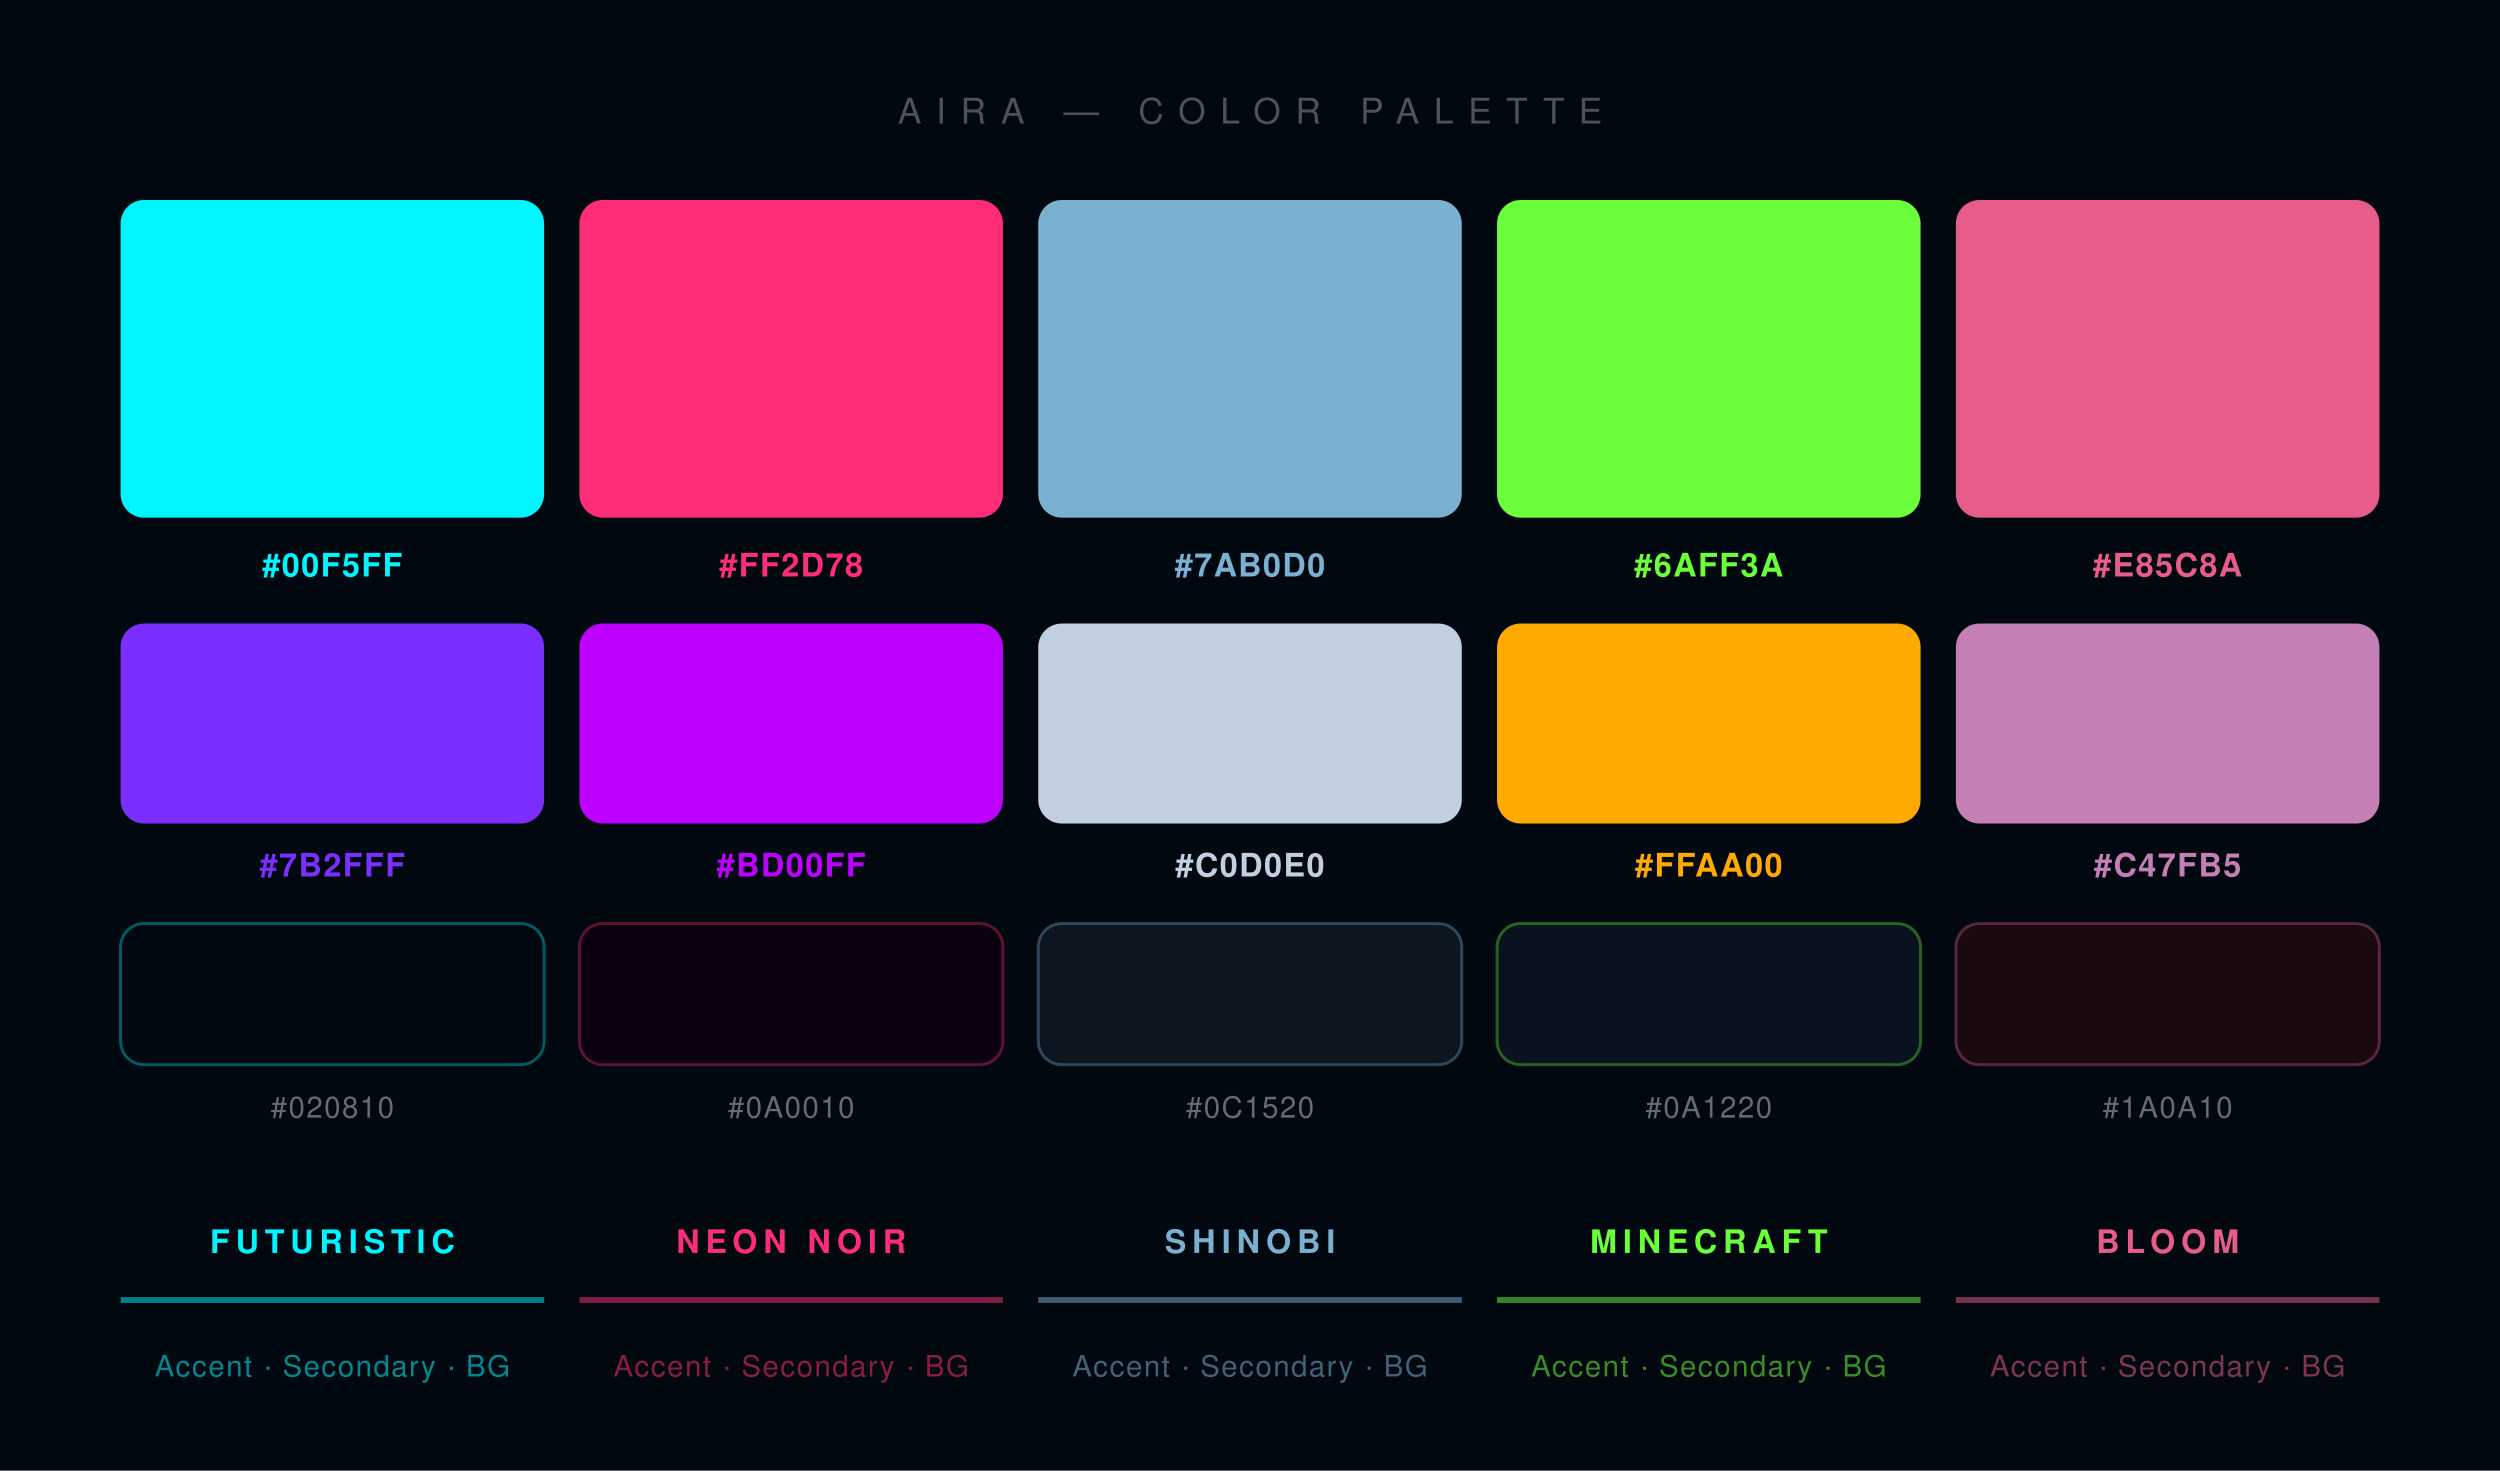
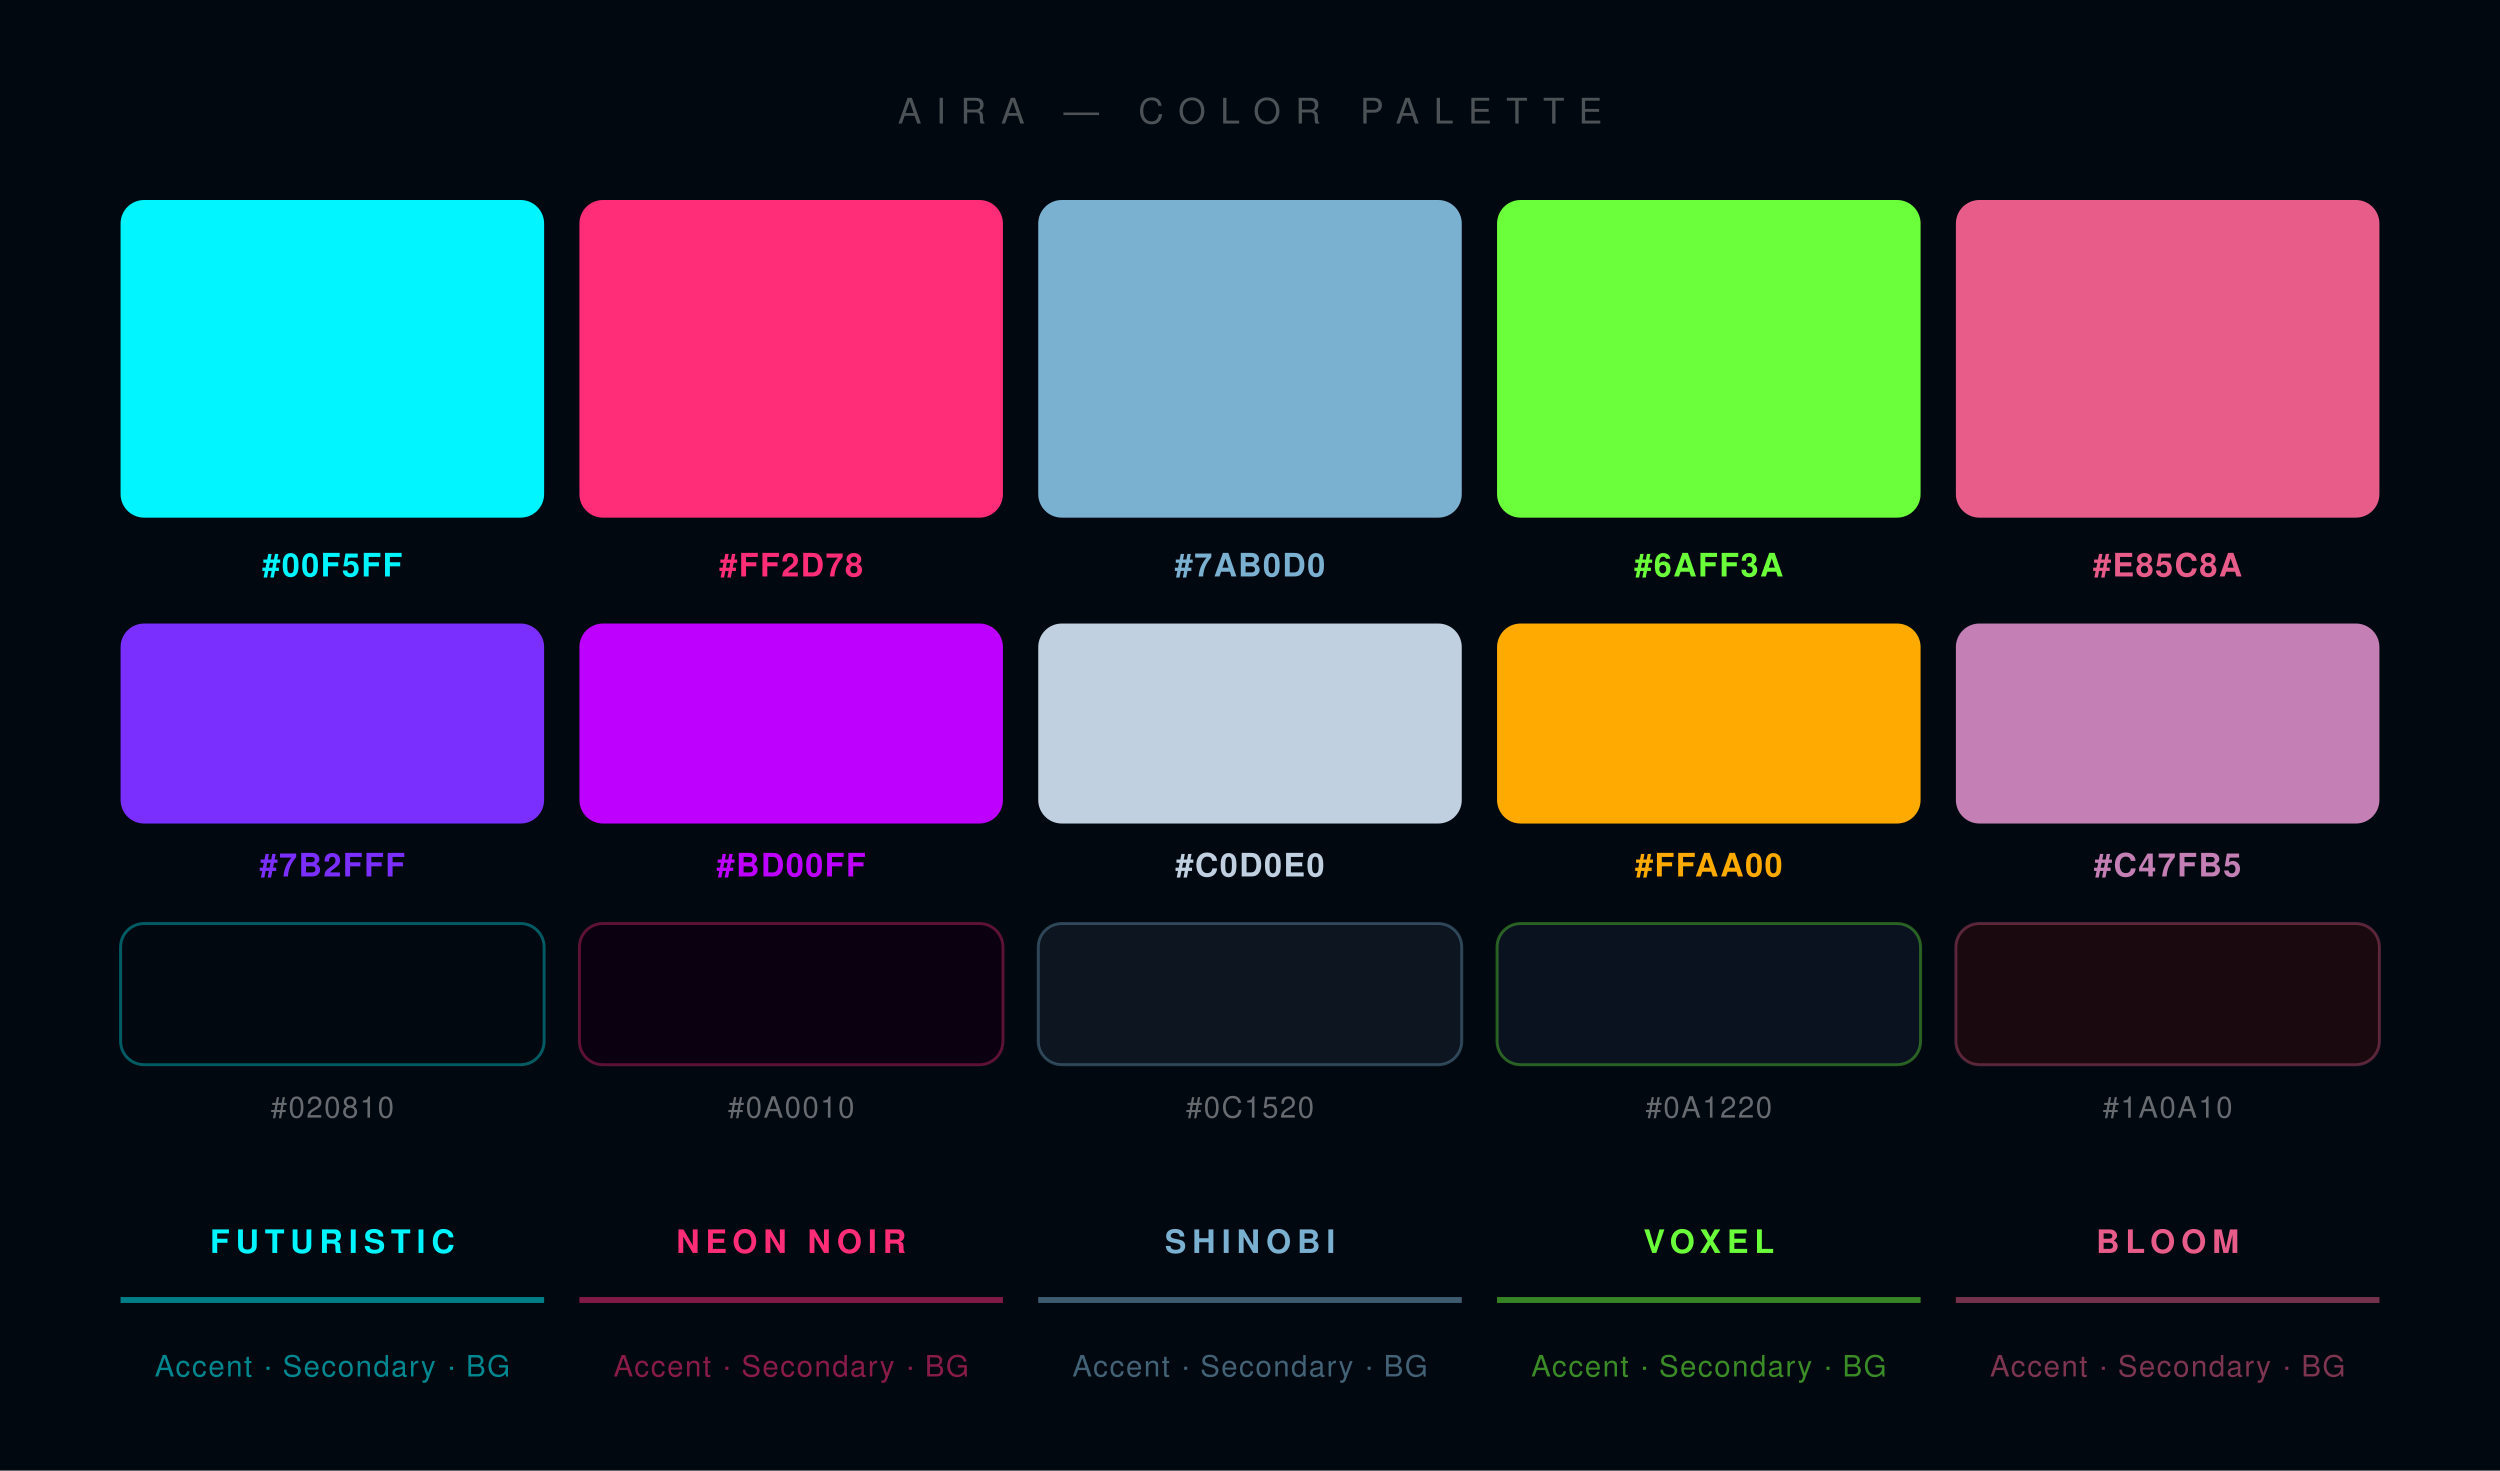
<svg xmlns="http://www.w3.org/2000/svg" viewBox="0 0 850 500" width="850" height="500">
  <rect width="850" height="500" fill="#020810" />
  <text x="425" y="42" text-anchor="middle" font-family="'Helvetica Neue', Helvetica, Arial, sans-serif" font-size="12" letter-spacing="5" font-weight="400" fill="white" opacity="0.3">AIRA — COLOR PALETTE</text>
  <rect x="41" y="68" width="144" height="108" rx="8" fill="#00f5ff" />
  <text x="113" y="196" text-anchor="middle" font-family="'Helvetica Neue', Helvetica, Arial, sans-serif" font-size="11" fill="#00f5ff" letter-spacing="0.5" font-weight="600">#00F5FF</text>
  <rect x="41" y="212" width="144" height="68" rx="8" fill="#7b2fff" />
  <text x="113" y="298" text-anchor="middle" font-family="'Helvetica Neue', Helvetica, Arial, sans-serif" font-size="11" fill="#7b2fff" letter-spacing="0.5" font-weight="600">#7B2FFF</text>
  <rect x="41" y="314" width="144" height="48" rx="8" fill="#020810" stroke="#00f5ff" stroke-width="1" stroke-opacity="0.35" />
  <text x="113" y="380" text-anchor="middle" font-family="'Helvetica Neue', Helvetica, Arial, sans-serif" font-size="10" fill="white" opacity="0.4" letter-spacing="0.5">#020810</text>
  <text x="113" y="426" text-anchor="middle" font-family="'Helvetica Neue', Helvetica, Arial, sans-serif" font-size="11" fill="#00f5ff" letter-spacing="2" font-weight="600">FUTURISTIC</text>
  <line x1="41" y1="442" x2="185" y2="442" stroke="#00f5ff" stroke-width="2" stroke-opacity="0.5" />
  <text x="113" y="468" text-anchor="middle" font-family="'Helvetica Neue', Helvetica, Arial, sans-serif" font-size="10" fill="#00f5ff88" letter-spacing="0.5">Accent · Secondary · BG</text>
  <rect x="197" y="68" width="144" height="108" rx="8" fill="#ff2d78" />
  <text x="269" y="196" text-anchor="middle" font-family="'Helvetica Neue', Helvetica, Arial, sans-serif" font-size="11" fill="#ff2d78" letter-spacing="0.5" font-weight="600">#FF2D78</text>
  <rect x="197" y="212" width="144" height="68" rx="8" fill="#bd00ff" />
  <text x="269" y="298" text-anchor="middle" font-family="'Helvetica Neue', Helvetica, Arial, sans-serif" font-size="11" fill="#bd00ff" letter-spacing="0.5" font-weight="600">#BD00FF</text>
  <rect x="197" y="314" width="144" height="48" rx="8" fill="#0a0010" stroke="#ff2d78" stroke-width="1" stroke-opacity="0.35" />
  <text x="269" y="380" text-anchor="middle" font-family="'Helvetica Neue', Helvetica, Arial, sans-serif" font-size="10" fill="white" opacity="0.4" letter-spacing="0.5">#0A0010</text>
  <text x="269" y="426" text-anchor="middle" font-family="'Helvetica Neue', Helvetica, Arial, sans-serif" font-size="11" fill="#ff2d78" letter-spacing="2" font-weight="600">NEON NOIR</text>
  <line x1="197" y1="442" x2="341" y2="442" stroke="#ff2d78" stroke-width="2" stroke-opacity="0.5" />
  <text x="269" y="468" text-anchor="middle" font-family="'Helvetica Neue', Helvetica, Arial, sans-serif" font-size="10" fill="#ff2d7888" letter-spacing="0.5">Accent · Secondary · BG</text>
  <rect x="353" y="68" width="144" height="108" rx="8" fill="#7ab0d0" />
  <text x="425" y="196" text-anchor="middle" font-family="'Helvetica Neue', Helvetica, Arial, sans-serif" font-size="11" fill="#7ab0d0" letter-spacing="0.5" font-weight="600">#7AB0D0</text>
  <rect x="353" y="212" width="144" height="68" rx="8" fill="#c0d0e0" />
  <text x="425" y="298" text-anchor="middle" font-family="'Helvetica Neue', Helvetica, Arial, sans-serif" font-size="11" fill="#c0d0e0" letter-spacing="0.5" font-weight="600">#C0D0E0</text>
  <rect x="353" y="314" width="144" height="48" rx="8" fill="#0c1520" stroke="#7ab0d0" stroke-width="1" stroke-opacity="0.35" />
  <text x="425" y="380" text-anchor="middle" font-family="'Helvetica Neue', Helvetica, Arial, sans-serif" font-size="10" fill="white" opacity="0.4" letter-spacing="0.5">#0C1520</text>
  <text x="425" y="426" text-anchor="middle" font-family="'Helvetica Neue', Helvetica, Arial, sans-serif" font-size="11" fill="#7ab0d0" letter-spacing="2" font-weight="600">SHINOBI</text>
  <line x1="353" y1="442" x2="497" y2="442" stroke="#7ab0d0" stroke-width="2" stroke-opacity="0.5" />
  <text x="425" y="468" text-anchor="middle" font-family="'Helvetica Neue', Helvetica, Arial, sans-serif" font-size="10" fill="#7ab0d088" letter-spacing="0.5">Accent · Secondary · BG</text>
  <rect x="509" y="68" width="144" height="108" rx="8" fill="#6aff3a" />
  <text x="581" y="196" text-anchor="middle" font-family="'Helvetica Neue', Helvetica, Arial, sans-serif" font-size="11" fill="#6aff3a" letter-spacing="0.5" font-weight="600">#6AFF3A</text>
  <rect x="509" y="212" width="144" height="68" rx="8" fill="#ffaa00" />
  <text x="581" y="298" text-anchor="middle" font-family="'Helvetica Neue', Helvetica, Arial, sans-serif" font-size="11" fill="#ffaa00" letter-spacing="0.5" font-weight="600">#FFAA00</text>
  <rect x="509" y="314" width="144" height="48" rx="8" fill="#0a1220" stroke="#6aff3a" stroke-width="1" stroke-opacity="0.35" />
  <text x="581" y="380" text-anchor="middle" font-family="'Helvetica Neue', Helvetica, Arial, sans-serif" font-size="10" fill="white" opacity="0.4" letter-spacing="0.5">#0A1220</text>
-   <text x="581" y="426" text-anchor="middle" font-family="'Helvetica Neue', Helvetica, Arial, sans-serif" font-size="11" fill="#6aff3a" letter-spacing="2" font-weight="600">MINECRAFT</text>
+   <text x="581" y="426" text-anchor="middle" font-family="'Helvetica Neue', Helvetica, Arial, sans-serif" font-size="11" fill="#6aff3a" letter-spacing="2" font-weight="600">VOXEL</text>
  <line x1="509" y1="442" x2="653" y2="442" stroke="#6aff3a" stroke-width="2" stroke-opacity="0.5" />
  <text x="581" y="468" text-anchor="middle" font-family="'Helvetica Neue', Helvetica, Arial, sans-serif" font-size="10" fill="#6aff3a88" letter-spacing="0.5">Accent · Secondary · BG</text>
  <rect x="665" y="68" width="144" height="108" rx="8" fill="#e85c8a" />
  <text x="737" y="196" text-anchor="middle" font-family="'Helvetica Neue', Helvetica, Arial, sans-serif" font-size="11" fill="#e85c8a" letter-spacing="0.5" font-weight="600">#E85C8A</text>
  <rect x="665" y="212" width="144" height="68" rx="8" fill="#c47fb5" />
  <text x="737" y="298" text-anchor="middle" font-family="'Helvetica Neue', Helvetica, Arial, sans-serif" font-size="11" fill="#c47fb5" letter-spacing="0.5" font-weight="600">#C47FB5</text>
  <rect x="665" y="314" width="144" height="48" rx="8" fill="#1a0a10" stroke="#e85c8a" stroke-width="1" stroke-opacity="0.35" />
  <text x="737" y="380" text-anchor="middle" font-family="'Helvetica Neue', Helvetica, Arial, sans-serif" font-size="10" fill="white" opacity="0.4" letter-spacing="0.5">#1A0A10</text>
  <text x="737" y="426" text-anchor="middle" font-family="'Helvetica Neue', Helvetica, Arial, sans-serif" font-size="11" fill="#e85c8a" letter-spacing="2" font-weight="600">BLOOM</text>
  <line x1="665" y1="442" x2="809" y2="442" stroke="#e85c8a" stroke-width="2" stroke-opacity="0.5" />
  <text x="737" y="468" text-anchor="middle" font-family="'Helvetica Neue', Helvetica, Arial, sans-serif" font-size="10" fill="#e85c8a88" letter-spacing="0.5">Accent · Secondary · BG</text>
</svg>
